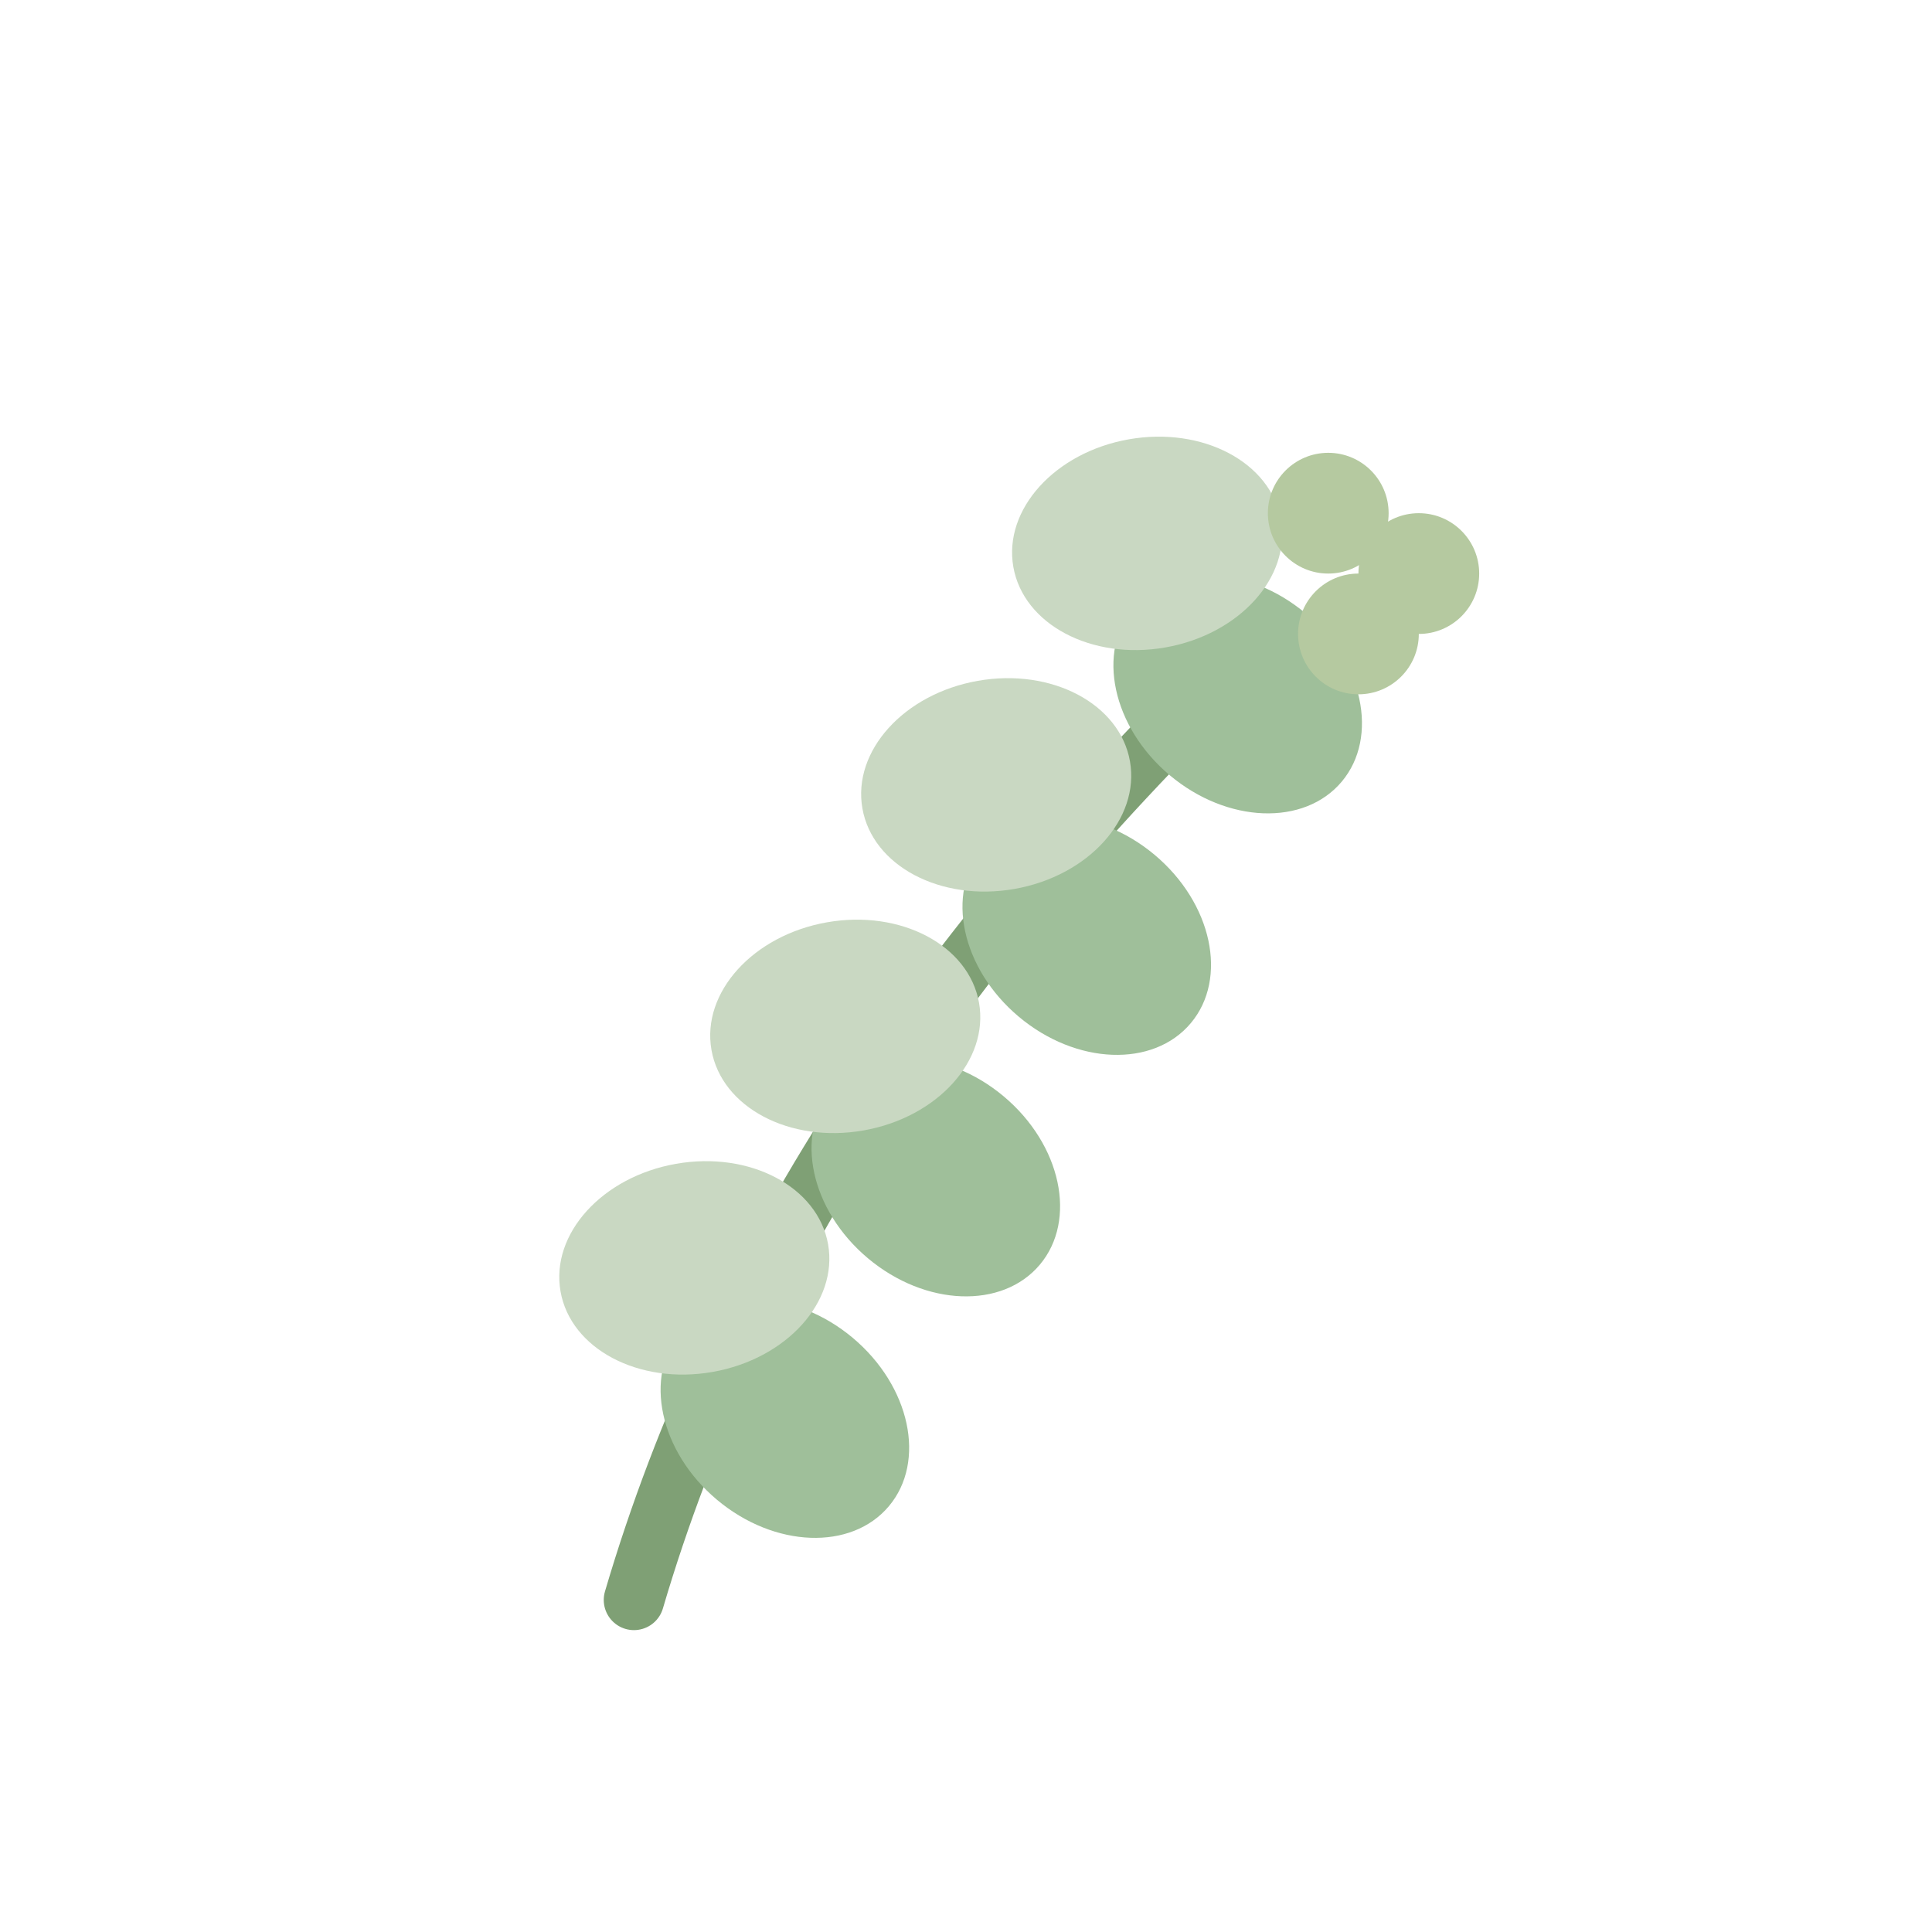
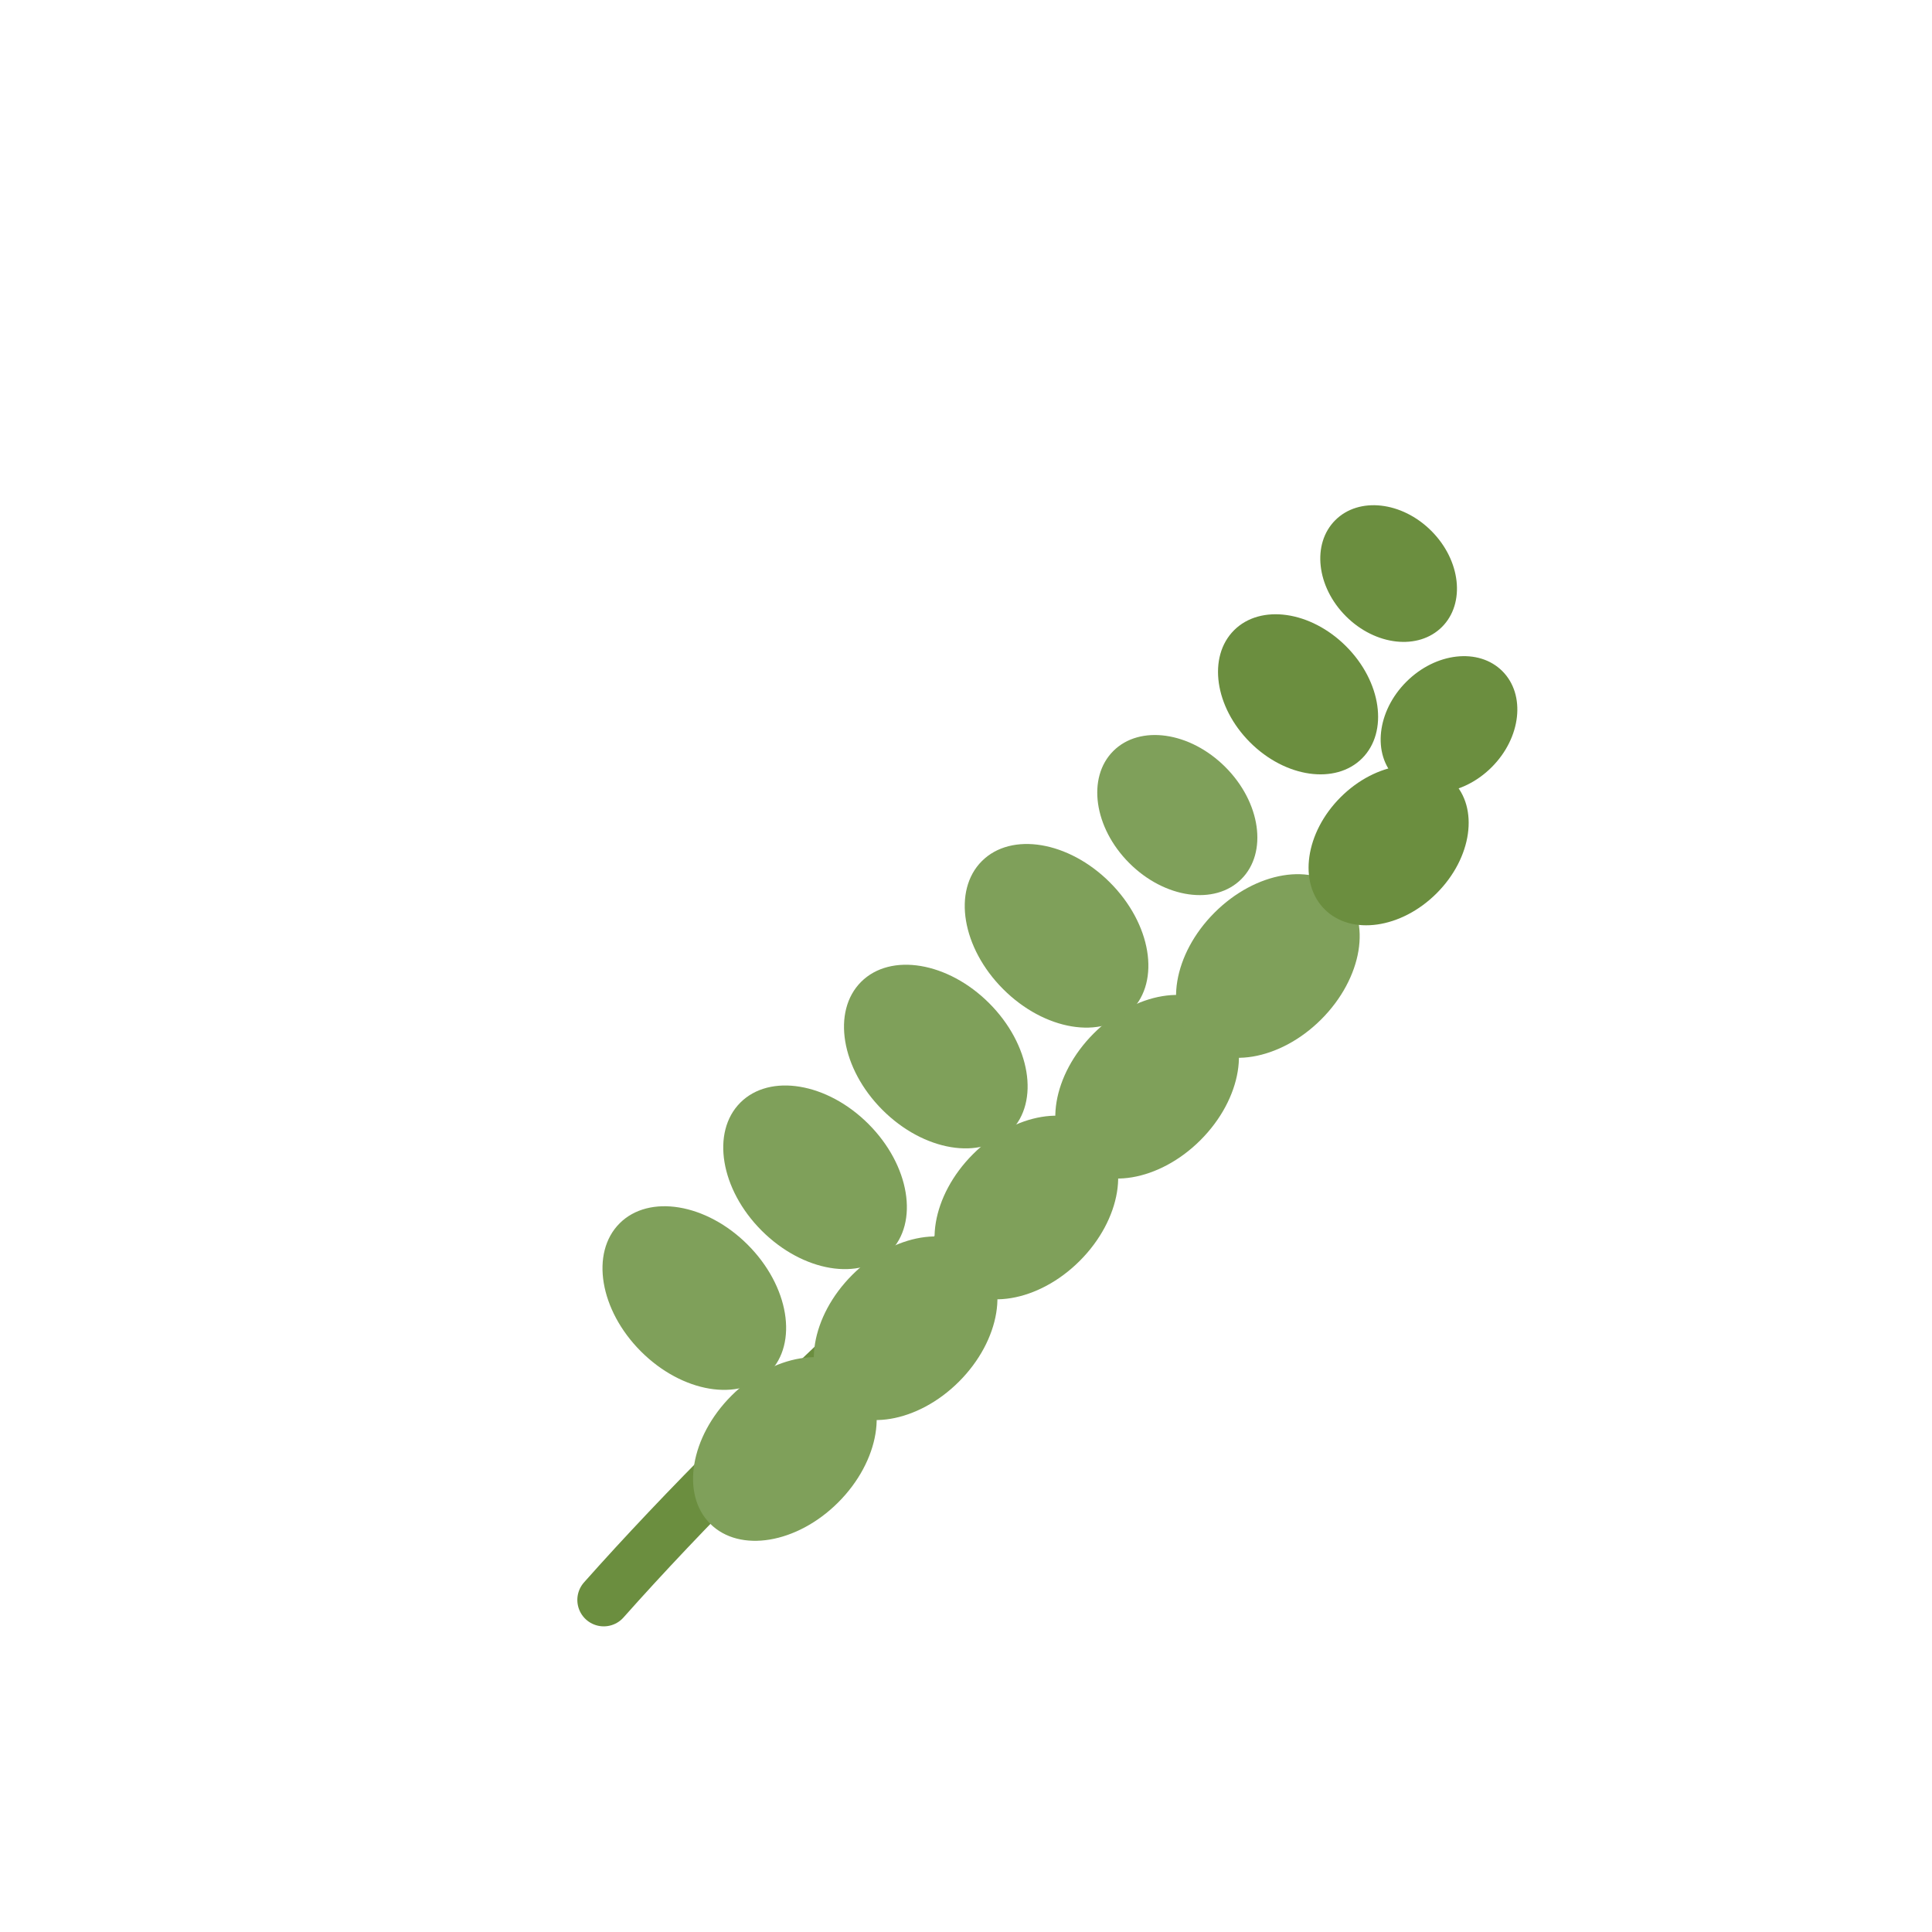
<svg xmlns="http://www.w3.org/2000/svg" viewBox="0 0 128 128">
-   <path d="M42 106 Q52 72 84 42" fill="none" stroke="#7FA075" stroke-width="4" stroke-linecap="round" />
-   <ellipse cx="52" cy="94" rx="9" ry="7" transform="rotate(40 52 94)" fill="#9FBF9A" />
-   <ellipse cx="46" cy="84" rx="9" ry="7" transform="rotate(-10 46 84)" fill="#C9D8C2" />
-   <ellipse cx="62" cy="78" rx="9" ry="7" transform="rotate(40 62 78)" fill="#9FBF9A" />
-   <ellipse cx="56" cy="68" rx="9" ry="7" transform="rotate(-10 56 68)" fill="#C9D8C2" />
-   <ellipse cx="72" cy="62" rx="9" ry="7" transform="rotate(40 72 62)" fill="#9FBF9A" />
-   <ellipse cx="66" cy="52" rx="9" ry="7" transform="rotate(-10 66 52)" fill="#C9D8C2" />
-   <ellipse cx="82" cy="46" rx="9" ry="7" transform="rotate(40 82 46)" fill="#9FBF9A" />
-   <ellipse cx="76" cy="36" rx="9" ry="7" transform="rotate(-10 76 36)" fill="#C9D8C2" />
-   <circle cx="88" cy="34" r="4" fill="#B5C9A0" />
-   <circle cx="94" cy="38" r="4" fill="#B5C9A0" />
-   <circle cx="90" cy="42" r="4" fill="#B5C9A0" />
+   <path d="M40 106 Q56 88 88 62" fill="none" stroke="#6B8E3F" stroke-width="3.5" stroke-linecap="round" />
+   <ellipse cx="52" cy="96" rx="7" ry="5" transform="rotate(-45 52 96)" fill="#7FA05A" />
+   <ellipse cx="46" cy="86" rx="7" ry="5" transform="rotate(45 46 86)" fill="#7FA05A" />
+   <ellipse cx="60" cy="88" rx="7" ry="5" transform="rotate(-45 60 88)" fill="#7FA05A" />
+   <ellipse cx="54" cy="78" rx="7" ry="5" transform="rotate(45 54 78)" fill="#7FA05A" />
+   <ellipse cx="68" cy="80" rx="7" ry="5" transform="rotate(-45 68 80)" fill="#7FA05A" />
+   <ellipse cx="62" cy="70" rx="7" ry="5" transform="rotate(45 62 70)" fill="#7FA05A" />
+   <ellipse cx="76" cy="72" rx="7" ry="5" transform="rotate(-45 76 72)" fill="#7FA05A" />
+   <ellipse cx="70" cy="62" rx="7" ry="5" transform="rotate(45 70 62)" fill="#7FA05A" />
+   <ellipse cx="84" cy="64" rx="7" ry="5" transform="rotate(-45 84 64)" fill="#7FA05A" />
+   <ellipse cx="78" cy="54" rx="6" ry="4.5" transform="rotate(45 78 54)" fill="#7FA05A" />
+   <ellipse cx="92" cy="56" rx="6" ry="4.5" transform="rotate(-45 92 56)" fill="#6B8E3F" />
+   <ellipse cx="86" cy="46" rx="6" ry="4.5" transform="rotate(45 86 46)" fill="#6B8E3F" />
+   <ellipse cx="96" cy="48" rx="5" ry="4" transform="rotate(-45 96 48)" fill="#6B8E3F" />
+   <ellipse cx="92" cy="38" rx="5" ry="4" transform="rotate(45 92 38)" fill="#6B8E3F" />
</svg>
